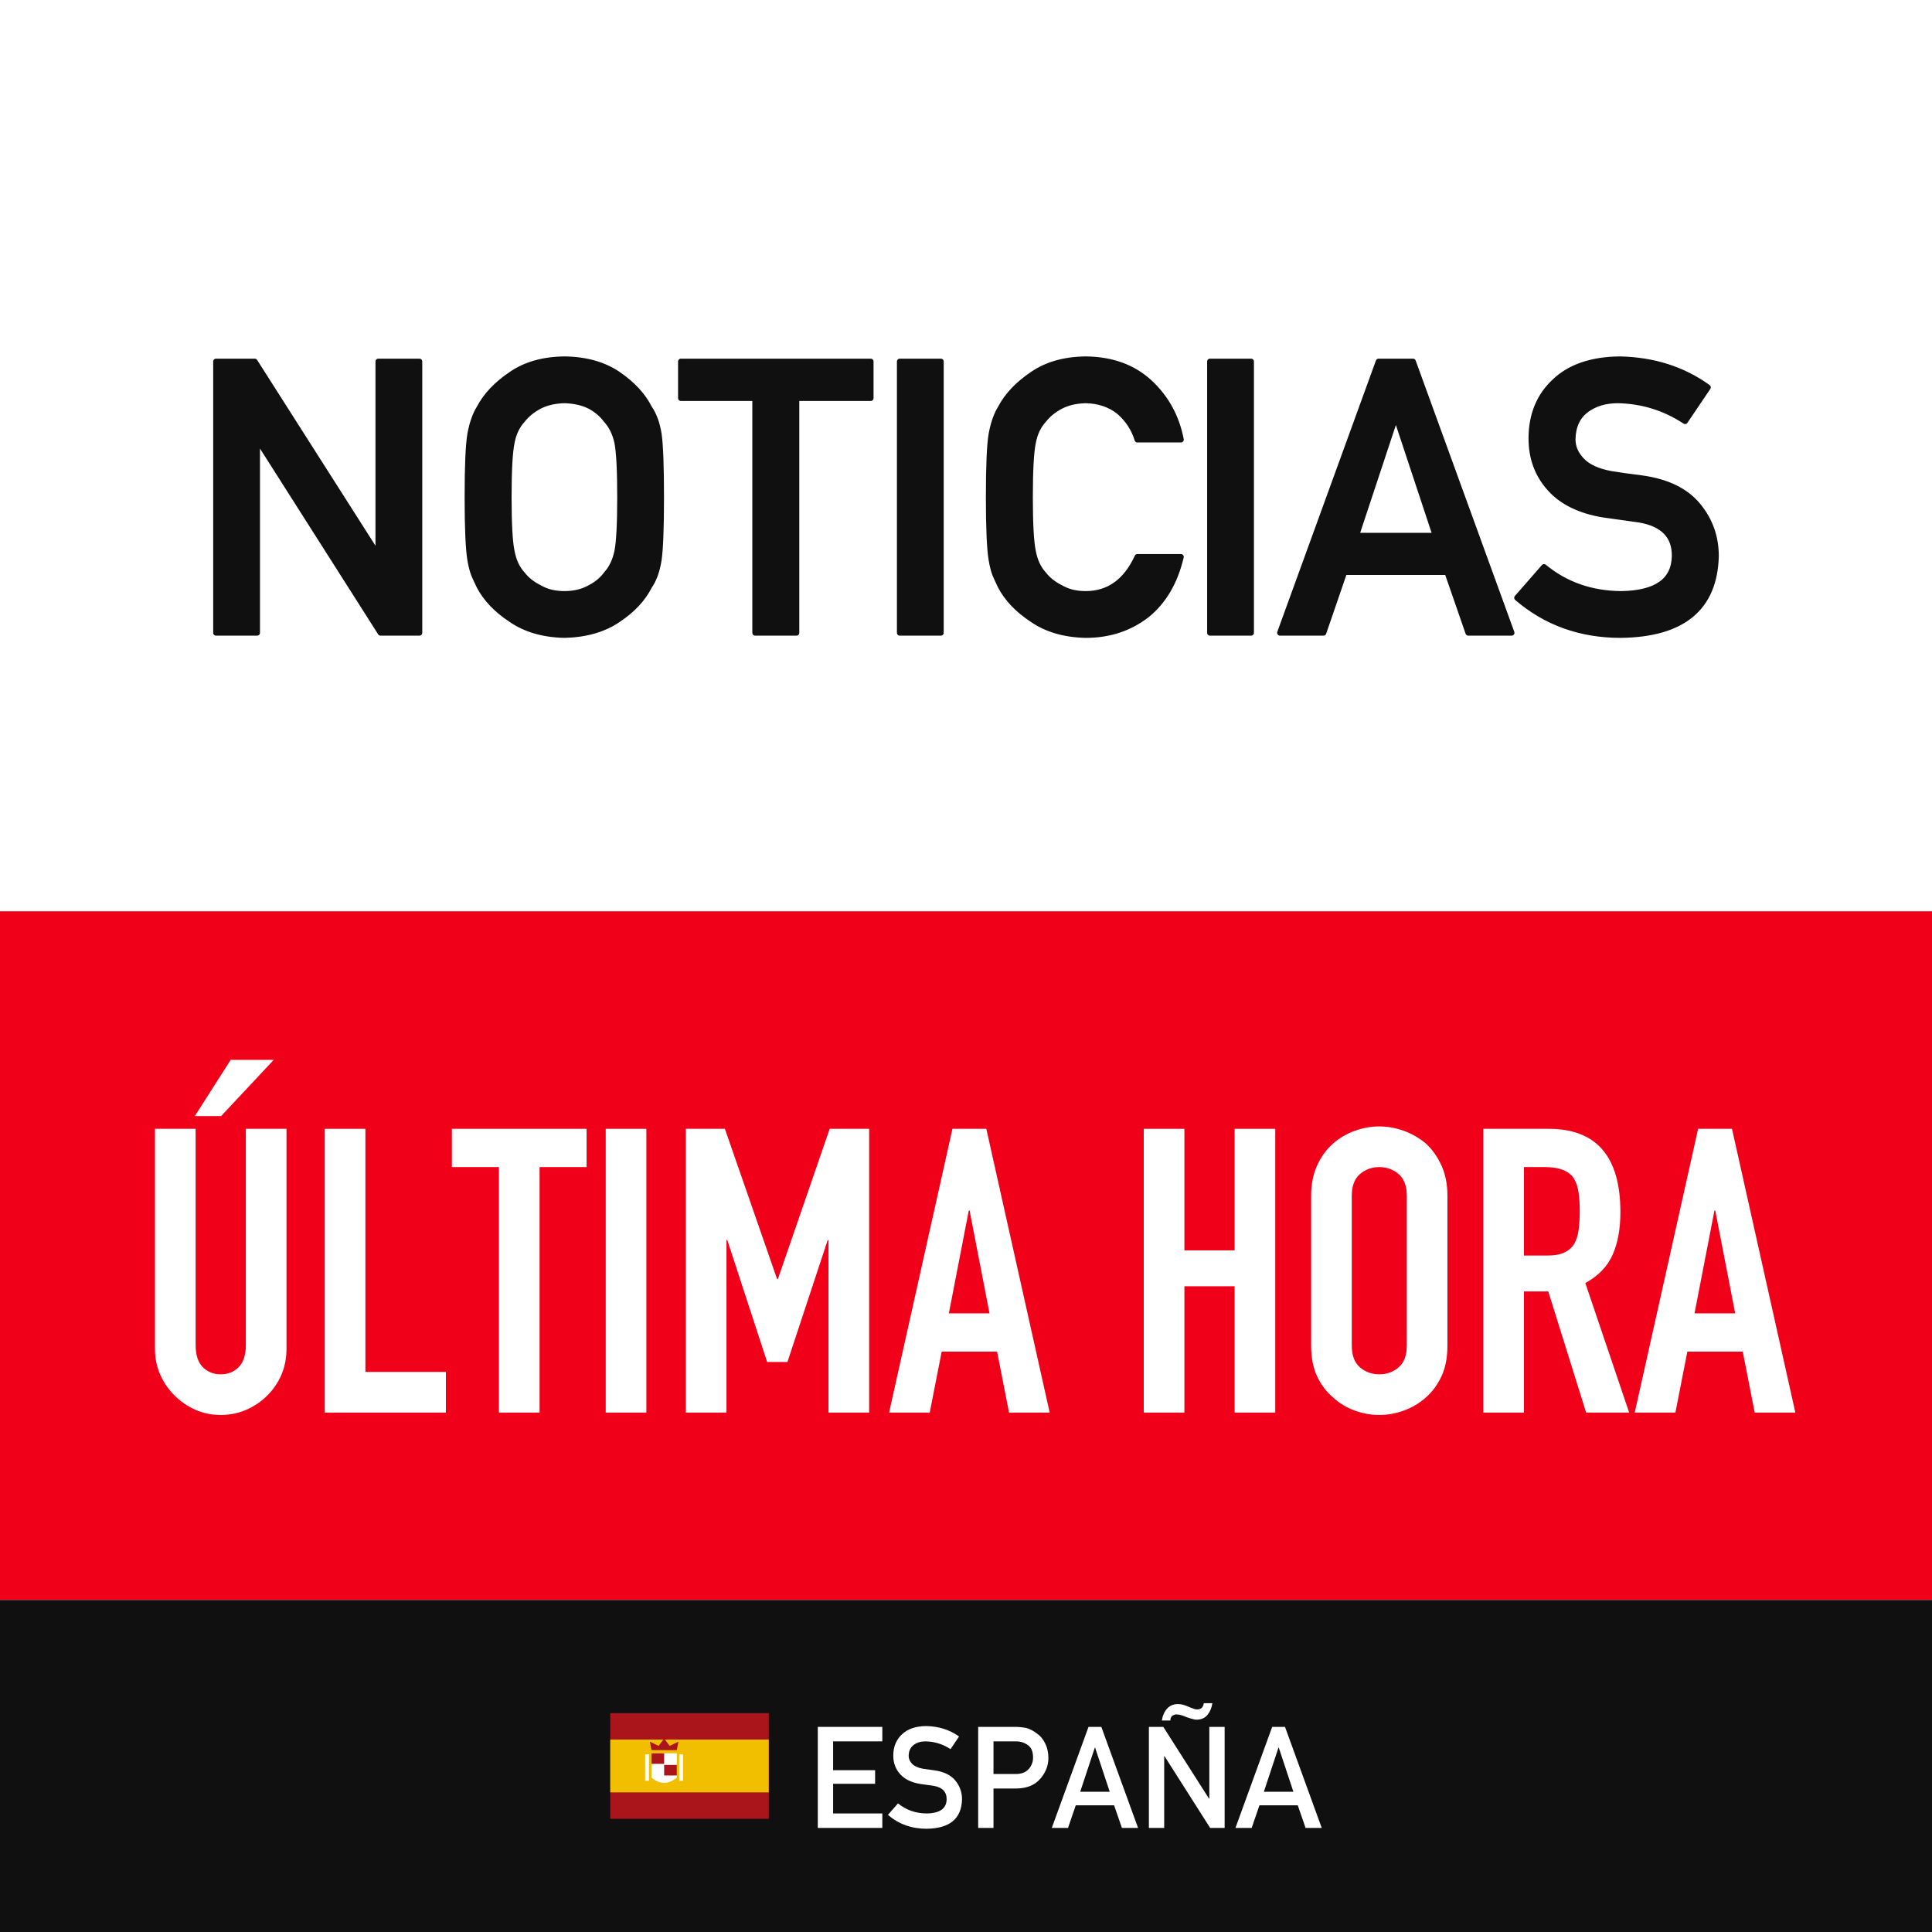
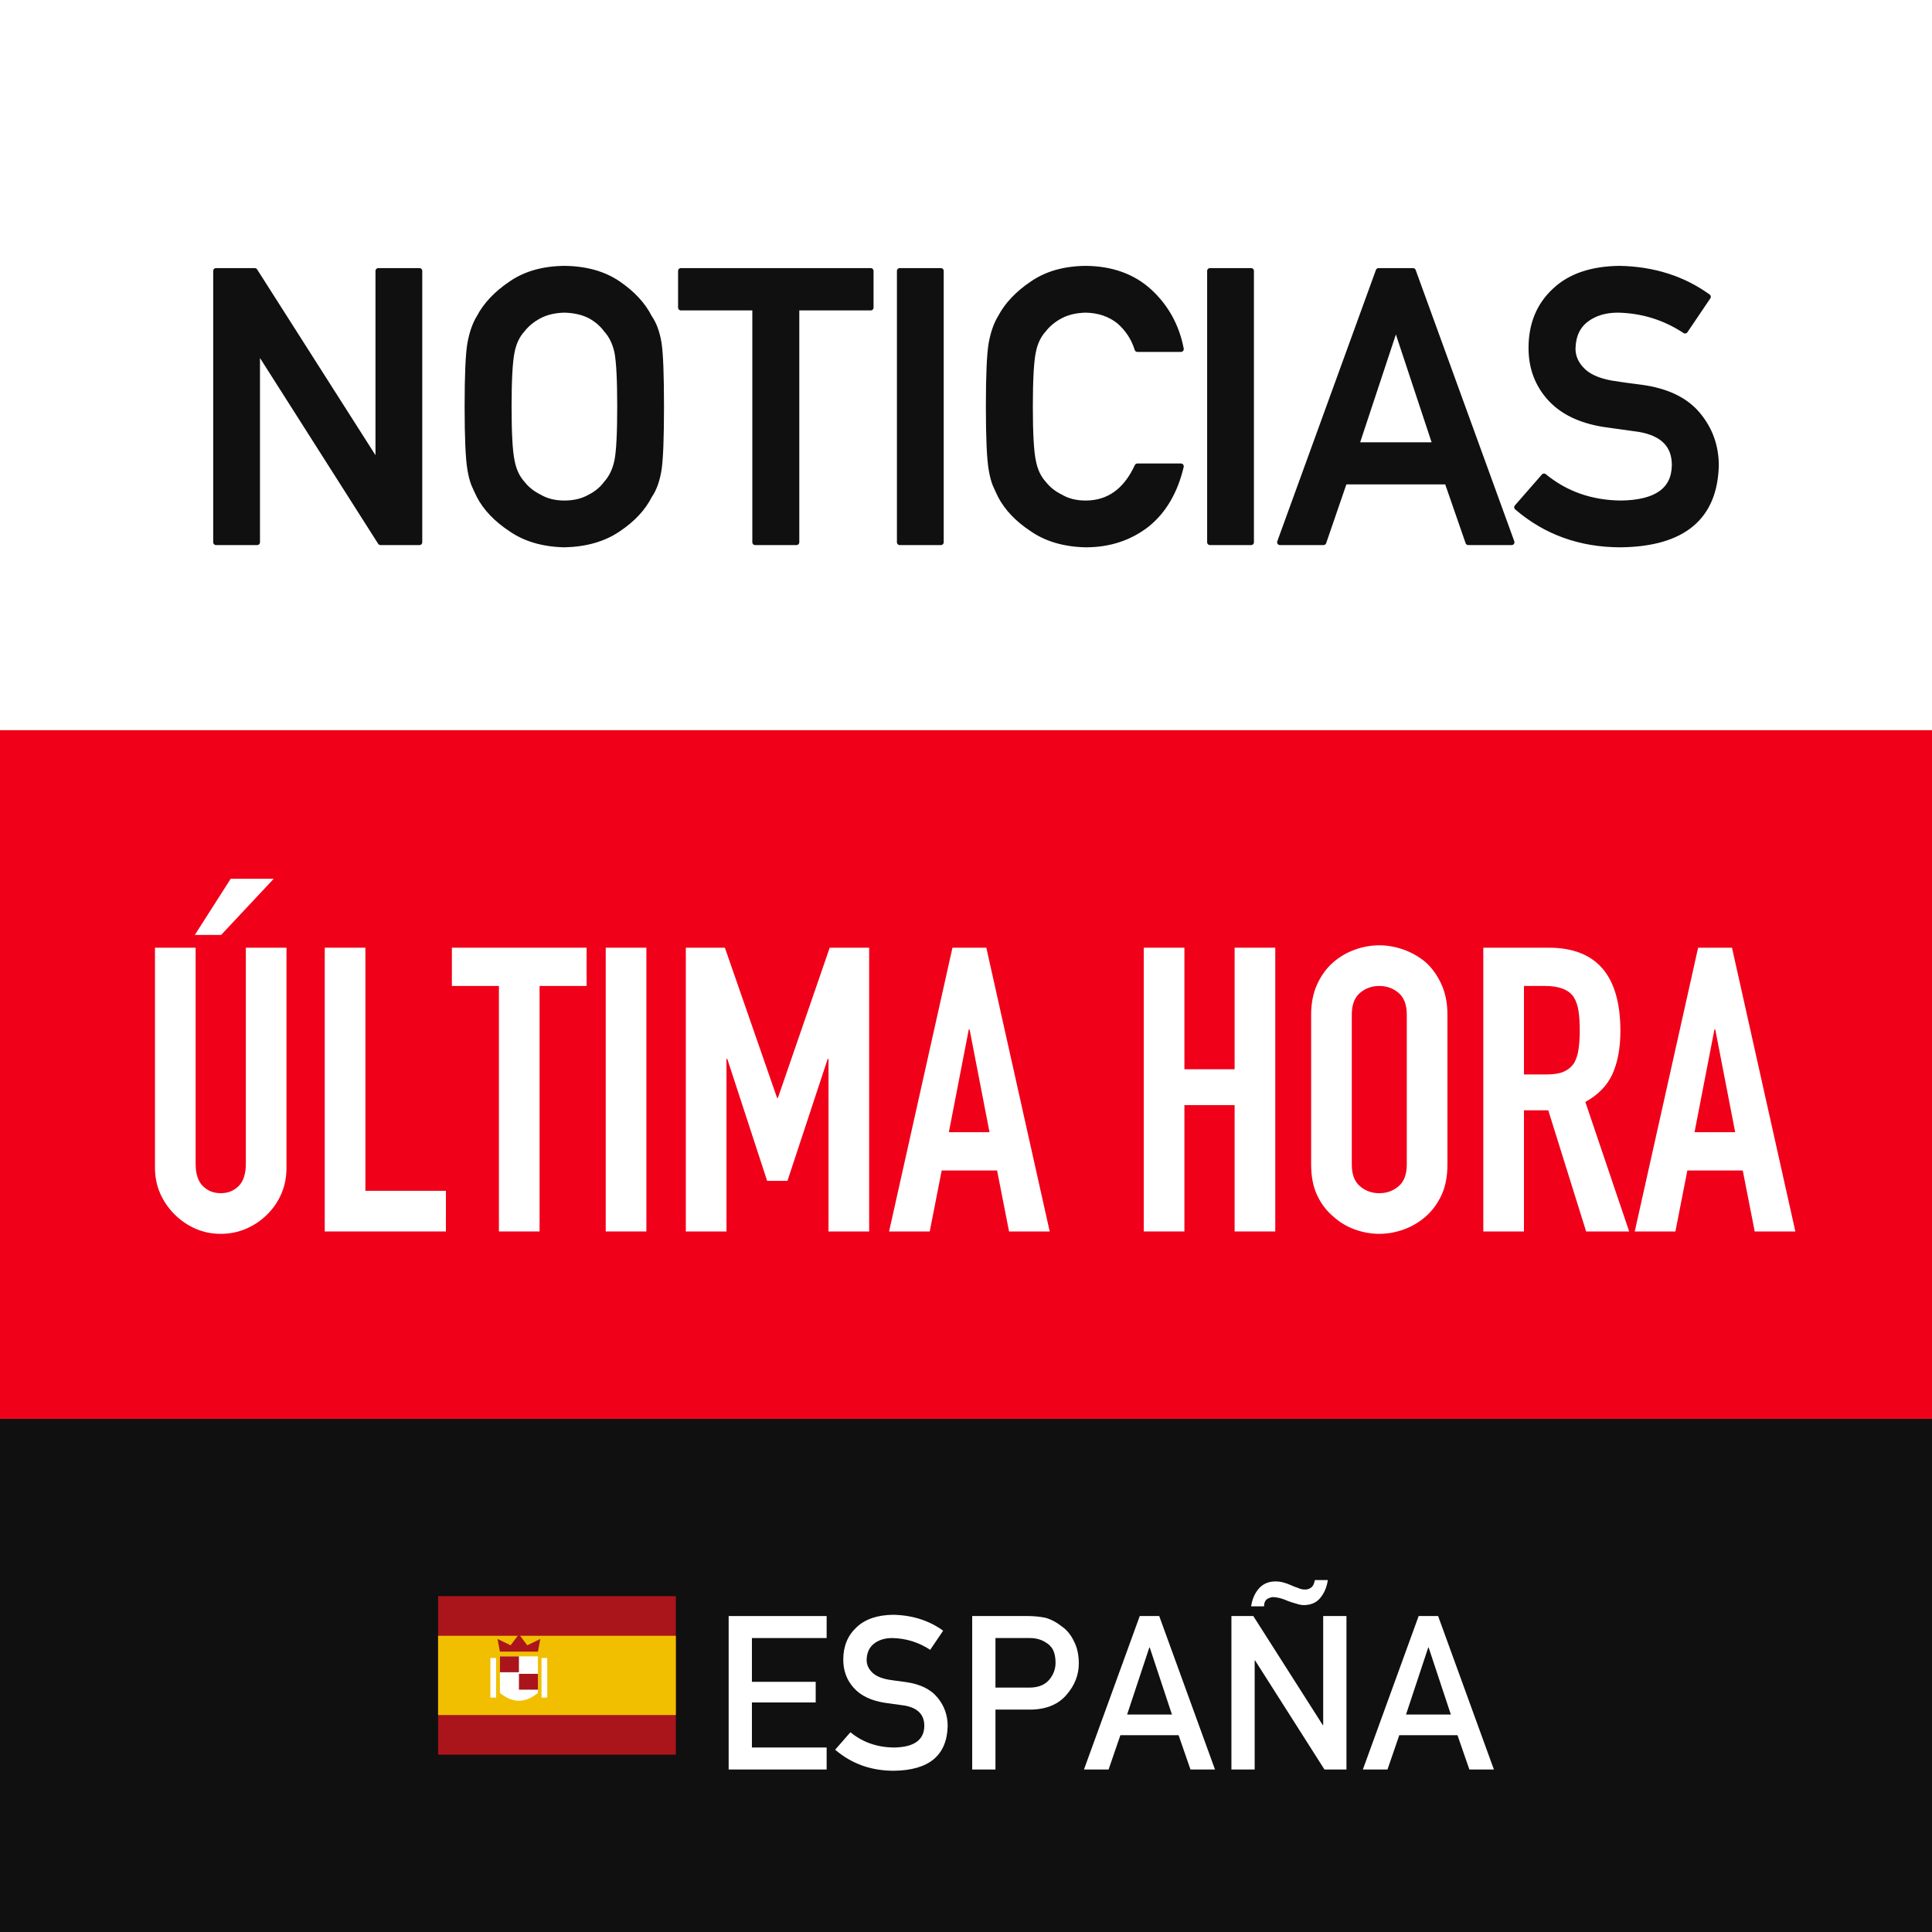
- <svg xmlns="http://www.w3.org/2000/svg" width="1024" height="1024" viewBox="0 0 1024 1024" data-proposal="15A">
+ <svg xmlns="http://www.w3.org/2000/svg" width="1024" height="1024" viewBox="0 0 1024 1024" data-proposal="16A">
  <rect x="0" y="0" width="1024" height="1024" rx="0" fill="#FFFFFF" />
-   <rect x="0" y="483" width="1024" height="365" rx="0" fill="#F00019" />
-   <rect x="0" y="848" width="1024" height="176" rx="0" fill="#101010" />
-   <g aria-label="NOTICIAS" fill="#101010" transform="translate(99.31017,335.4051) scale(0.202005,-0.202005)" stroke="#101010" stroke-width="14.851" stroke-linejoin="round">
+   <rect x="0" y="387" width="1024" height="365" rx="0" fill="#F00019" />
+   <rect x="0" y="752" width="1024" height="272" rx="0" fill="#101010" />
+   <g aria-label="NOTICIAS" fill="#101010" transform="translate(99.31017,287.4051) scale(0.202005,-0.202005)" stroke="#101010" stroke-width="14.851" stroke-linejoin="round">
    <path d="M75.195,0.000 L183.105,0.000 L183.105,505.859 L185.059,505.859 L506.836,0.000 L608.887,0.000 L608.887,711.914 L500.977,711.914 L500.977,206.055 L499.023,206.055 L176.758,711.914 L75.195,711.914 Z " />
    <path d="M734.863,355.957 Q734.863,233.887 742.188,190.918 Q746.094,167.969 751.953,152.832 Q758.301,138.184 766.113,122.070 Q791.992,72.754 849.121,35.156 Q905.273,-3.906 989.258,-5.859 Q1074.219,-3.906 1130.859,35.156 Q1187.012,72.754 1211.914,122.070 Q1229.980,147.949 1236.816,190.918 Q1243.164,233.887 1243.164,355.957 Q1243.164,479.980 1236.816,521.973 Q1229.980,563.965 1211.914,589.844 Q1187.012,639.160 1130.859,677.734 Q1074.219,716.797 989.258,717.773 Q905.273,716.797 849.121,677.734 Q791.992,639.160 766.113,589.844 Q750.000,563.965 742.188,521.973 Q734.863,479.980 734.863,355.957 Z M843.262,355.957 Q843.262,460.938 851.074,499.023 Q857.910,535.156 878.906,558.105 Q895.996,580.078 923.828,594.727 Q951.172,608.887 989.258,609.863 Q1027.832,608.887 1056.152,594.727 Q1083.008,580.078 1099.121,558.105 Q1120.117,535.156 1127.930,499.023 Q1135.254,460.938 1135.254,355.957 Q1135.254,250.977 1127.930,213.867 Q1120.117,176.758 1099.121,153.809 Q1083.008,131.836 1056.152,118.164 Q1027.832,102.051 989.258,102.051 Q951.172,102.051 923.828,118.164 Q895.996,131.836 878.906,153.809 Q857.910,176.758 851.074,213.867 Q843.262,250.977 843.262,355.957 Z " />
    <path d="M1489.746,0.000 L1598.145,0.000 L1598.145,615.723 L1792.969,615.723 L1792.969,711.914 L1294.922,711.914 L1294.922,615.723 L1489.746,615.723 Z " />
    <path d="M1869.141,0.000 L1977.051,0.000 L1977.051,711.914 L1869.141,711.914 Z " />
    <path d="M2492.676,199.219 Q2447.754,102.051 2356.934,102.051 Q2318.848,102.051 2291.504,118.164 Q2263.672,131.836 2246.582,153.809 Q2225.586,176.758 2218.750,213.867 Q2210.938,250.977 2210.938,355.957 Q2210.938,460.938 2218.750,499.023 Q2225.586,535.156 2246.582,558.105 Q2263.672,580.078 2291.504,594.727 Q2318.848,608.887 2356.934,609.863 Q2408.691,608.887 2444.824,580.078 Q2479.492,549.805 2492.676,506.836 L2606.934,506.836 Q2589.844,596.191 2524.902,656.738 Q2459.961,716.797 2356.934,717.773 Q2272.949,716.797 2216.797,677.734 Q2159.668,639.160 2133.789,589.844 Q2117.676,563.965 2109.863,521.973 Q2102.539,479.980 2102.539,355.957 Q2102.539,233.887 2109.863,190.918 Q2113.770,167.969 2119.629,152.832 Q2125.977,138.184 2133.789,122.070 Q2159.668,72.754 2216.797,35.156 Q2272.949,-3.906 2356.934,-5.859 Q2449.707,-5.859 2517.578,46.875 Q2583.496,100.098 2606.934,199.219 Z " />
    <path d="M2683.105,0.000 L2791.016,0.000 L2791.016,711.914 L2683.105,711.914 Z " />
    <path d="M3066.895,254.883 L3169.922,565.918 L3171.875,565.918 L3274.902,254.883 Z M3360.840,0.000 L3474.609,0.000 L3215.820,711.914 L3125.488,711.914 L2866.699,0.000 L2980.957,0.000 L3035.645,159.180 L3305.664,159.180 Z " />
    <path d="M3559.570,172.852 L3488.770,91.797 Q3602.539,-5.859 3760.742,-5.859 Q4005.371,-2.930 4010.742,201.172 Q4010.742,276.855 3963.379,333.984 Q3915.527,392.090 3815.430,405.762 Q3764.648,412.109 3735.352,416.992 Q3682.617,426.758 3658.691,452.148 Q3634.766,477.051 3634.766,507.812 Q3635.742,559.082 3670.410,584.961 Q3703.613,609.863 3753.418,609.863 Q3849.609,607.910 3929.688,555.176 L3989.746,644.043 Q3891.602,714.844 3758.789,717.773 Q3648.438,716.797 3588.379,660.156 Q3526.367,603.027 3526.367,509.766 Q3526.367,432.129 3575.684,377.930 Q3623.535,325.195 3715.332,310.059 Q3766.602,302.734 3809.570,296.875 Q3903.320,280.762 3902.344,201.172 Q3900.391,104.004 3761.719,102.051 Q3644.531,103.027 3559.570,172.852 Z " />
  </g>
-   <g aria-label="ÚLTIMA HORA" fill="#FFFFFF" transform="translate(72.000,748.699) scale(0.211234,-0.211234)">
+   <g aria-label="ÚLTIMA HORA" fill="#FFFFFF" transform="translate(72.000,652.699) scale(0.211234,-0.211234)">
    <path d="M378.000,712.000 L378.000,160.000 Q378.000,125.000 365.500,95.500 Q353.000,66.000 330.000,43.000 Q307.000,20.000 277.000,7.000 Q247.000,-6.000 213.000,-6.000 Q179.000,-6.000 149.500,7.000 Q120.000,20.000 97.000,43.000 Q74.000,66.000 61.000,95.500 Q48.000,125.000 48.000,160.000 L48.000,712.000 L150.000,712.000 L150.000,170.000 Q150.000,132.000 168.000,114.000 Q186.000,96.000 213.000,96.000 Q240.000,96.000 258.000,114.000 Q276.000,132.000 276.000,170.000 L276.000,712.000 Z M148.000,744.000 L238.000,885.000 L346.000,885.000 L214.000,744.000 Z " />
    <path d="M474.000,0.000 L474.000,712.000 L576.000,712.000 L576.000,102.000 L778.000,102.000 L778.000,0.000 Z " />
    <path d="M911.000,0.000 L911.000,616.000 L793.000,616.000 L793.000,712.000 L1131.000,712.000 L1131.000,616.000 L1013.000,616.000 L1013.000,0.000 Z " />
    <path d="M1179.000,0.000 L1179.000,712.000 L1281.000,712.000 L1281.000,0.000 Z " />
    <path d="M1380.000,0.000 L1380.000,712.000 L1478.000,712.000 L1609.000,335.000 L1611.000,335.000 L1741.000,712.000 L1840.000,712.000 L1840.000,0.000 L1738.000,0.000 L1738.000,433.000 L1736.000,433.000 L1635.000,127.000 L1584.000,127.000 L1484.000,433.000 L1482.000,433.000 L1482.000,0.000 Z " />
    <path d="M2142.000,249.000 L2092.000,507.000 L2090.000,507.000 L2040.000,249.000 Z M1890.000,0.000 L2049.000,712.000 L2134.000,712.000 L2293.000,0.000 L2191.000,0.000 L2161.000,153.000 L2022.000,153.000 L1992.000,0.000 Z " />
    <path d="M2529.000,0.000 L2529.000,712.000 L2631.000,712.000 L2631.000,407.000 L2757.000,407.000 L2757.000,712.000 L2859.000,712.000 L2859.000,0.000 L2757.000,0.000 L2757.000,317.000 L2631.000,317.000 L2631.000,0.000 Z " />
    <path d="M2949.000,544.000 Q2949.000,587.000 2964.000,620.000 Q2979.000,653.000 3004.000,675.000 Q3028.000,696.000 3058.500,707.000 Q3089.000,718.000 3120.000,718.000 Q3151.000,718.000 3181.500,707.000 Q3212.000,696.000 3237.000,675.000 Q3261.000,653.000 3276.000,620.000 Q3291.000,587.000 3291.000,544.000 L3291.000,168.000 Q3291.000,123.000 3276.000,91.000 Q3261.000,59.000 3237.000,38.000 Q3212.000,16.000 3181.500,5.000 Q3151.000,-6.000 3120.000,-6.000 Q3089.000,-6.000 3058.500,5.000 Q3028.000,16.000 3004.000,38.000 Q2979.000,59.000 2964.000,91.000 Q2949.000,123.000 2949.000,168.000 Z M3051.000,168.000 Q3051.000,131.000 3071.500,113.500 Q3092.000,96.000 3120.000,96.000 Q3148.000,96.000 3168.500,113.500 Q3189.000,131.000 3189.000,168.000 L3189.000,544.000 Q3189.000,581.000 3168.500,598.500 Q3148.000,616.000 3120.000,616.000 Q3092.000,616.000 3071.500,598.500 Q3051.000,581.000 3051.000,544.000 Z " />
    <path d="M3483.000,616.000 L3483.000,394.000 L3541.000,394.000 Q3568.000,394.000 3584.000,401.500 Q3600.000,409.000 3609.000,423.000 Q3617.000,437.000 3620.000,457.500 Q3623.000,478.000 3623.000,505.000 Q3623.000,532.000 3620.000,552.500 Q3617.000,573.000 3608.000,588.000 Q3589.000,616.000 3536.000,616.000 Z M3381.000,0.000 L3381.000,712.000 L3545.000,712.000 Q3725.000,712.000 3725.000,503.000 Q3725.000,440.000 3705.500,396.000 Q3686.000,352.000 3637.000,325.000 L3747.000,0.000 L3639.000,0.000 L3544.000,304.000 L3483.000,304.000 L3483.000,0.000 Z " />
    <path d="M4013.000,249.000 L3963.000,507.000 L3961.000,507.000 L3911.000,249.000 Z M3761.000,0.000 L3920.000,712.000 L4005.000,712.000 L4164.000,0.000 L4062.000,0.000 L4032.000,153.000 L3893.000,153.000 L3863.000,0.000 Z " />
  </g>
-   <g transform="translate(323.451,908)">
+   <g transform="translate(232.2034,846) scale(1.5)">
    <rect x="0" y="0" width="84" height="56.0" rx="0" fill="#AA151B" />
    <rect x="0" y="14.0" width="84" height="28.0" rx="0" fill="#F1BF00" />
    <path d="M21.84 21.28h13.44v12.88q-6.72 5.6-13.44 0Z" fill="#FFFFFF" />
    <rect x="21.84" y="21.28" width="6.72" height="5.6" rx="0" fill="#AA151B" />
    <rect x="28.56" y="27.44" width="6.72" height="5.6" rx="0" fill="#AA151B" />
    <rect x="18.48" y="21.84" width="2.016" height="14.0" rx="0" fill="#FFFFFF" />
    <rect x="36.54" y="21.84" width="2.016" height="14.0" rx="0" fill="#FFFFFF" />
    <path d="M21.84 19.6l-0.84-4.48 4.62 2.24 2.94-3.92 2.94 3.92 4.62-2.24-0.84 4.48Z" fill="#AA151B" />
  </g>
-   <g aria-label="ESPAÑA" fill="#FFFFFF" transform="translate(427.7939,968.8408) scale(0.07523265,-0.07523265)">
+   <g aria-label="ESPAÑA" fill="#FFFFFF" transform="translate(377.6129,937.8694) scale(0.1142422,-0.1142422)">
    <path d="M75.195,0.000 L529.785,0.000 L529.785,102.051 L183.105,102.051 L183.105,311.035 L479.004,311.035 L479.004,406.738 L183.105,406.738 L183.105,609.863 L529.785,609.863 L529.785,711.914 L75.195,711.914 Z " />
    <path d="M640.137,172.852 L569.336,91.797 Q683.105,-5.859 841.309,-5.859 Q1085.938,-2.930 1091.309,201.172 Q1091.309,276.855 1043.945,333.984 Q996.094,392.090 895.996,405.762 Q845.215,412.109 815.918,416.992 Q763.184,426.758 739.258,452.148 Q715.332,477.051 715.332,507.812 Q716.309,559.082 750.977,584.961 Q784.180,609.863 833.984,609.863 Q930.176,607.910 1010.254,555.176 L1070.312,644.043 Q972.168,714.844 839.355,717.773 Q729.004,716.797 668.945,660.156 Q606.934,603.027 606.934,509.766 Q606.934,432.129 656.250,377.930 Q704.102,325.195 795.898,310.059 Q847.168,302.734 890.137,296.875 Q983.887,280.762 982.910,201.172 Q980.957,104.004 842.285,102.051 Q725.098,103.027 640.137,172.852 Z " />
    <path d="M1312.988,609.863 L1468.750,609.863 Q1512.695,610.840 1545.898,589.844 Q1567.871,577.148 1580.078,555.176 Q1591.797,530.762 1591.797,495.117 Q1591.797,452.148 1562.988,416.992 Q1532.715,380.859 1472.656,379.883 L1312.988,379.883 Z M1205.078,0.000 L1312.988,0.000 L1312.988,277.832 L1477.051,277.832 Q1586.914,279.785 1644.043,348.145 Q1699.707,413.086 1699.707,492.188 Q1699.707,550.781 1677.734,593.750 Q1656.738,638.184 1623.047,662.109 Q1583.008,693.848 1543.945,704.102 Q1504.883,711.914 1462.891,711.914 L1205.078,711.914 Z " />
    <path d="M1923.828,254.883 L2026.855,565.918 L2028.809,565.918 L2131.836,254.883 Z M2217.773,0.000 L2331.543,0.000 L2072.754,711.914 L1982.422,711.914 L1723.633,0.000 L1837.891,0.000 L1892.578,159.180 L2162.598,159.180 Z " />
    <path d="M2407.715,0.000 L2515.625,0.000 L2515.625,505.859 L2517.578,505.859 L2839.355,0.000 L2941.406,0.000 L2941.406,711.914 L2833.496,711.914 L2833.496,206.055 L2831.543,206.055 L2509.277,711.914 L2407.715,711.914 Z M2559.082,756.836 Q2559.082,781.738 2575.195,791.992 Q2590.332,799.805 2601.074,799.805 Q2632.324,798.828 2669.922,781.738 Q2687.988,774.902 2708.008,769.531 Q2727.051,762.695 2745.117,762.695 Q2795.898,763.672 2822.266,798.828 Q2848.145,831.543 2854.980,878.906 L2794.922,878.906 Q2790.039,852.539 2777.344,843.750 Q2763.184,833.984 2748.047,834.961 Q2732.910,834.961 2718.262,841.797 Q2702.148,846.680 2684.082,854.980 Q2666.992,862.793 2648.926,867.676 Q2631.348,872.559 2612.305,872.559 Q2565.918,872.559 2537.109,841.797 Q2507.324,809.570 2499.023,756.836 Z " />
    <path d="M3217.773,254.883 L3320.801,565.918 L3322.754,565.918 L3425.781,254.883 Z M3511.719,0.000 L3625.488,0.000 L3366.699,711.914 L3276.367,711.914 L3017.578,0.000 L3131.836,0.000 L3186.523,159.180 L3456.543,159.180 Z " />
  </g>
</svg>
